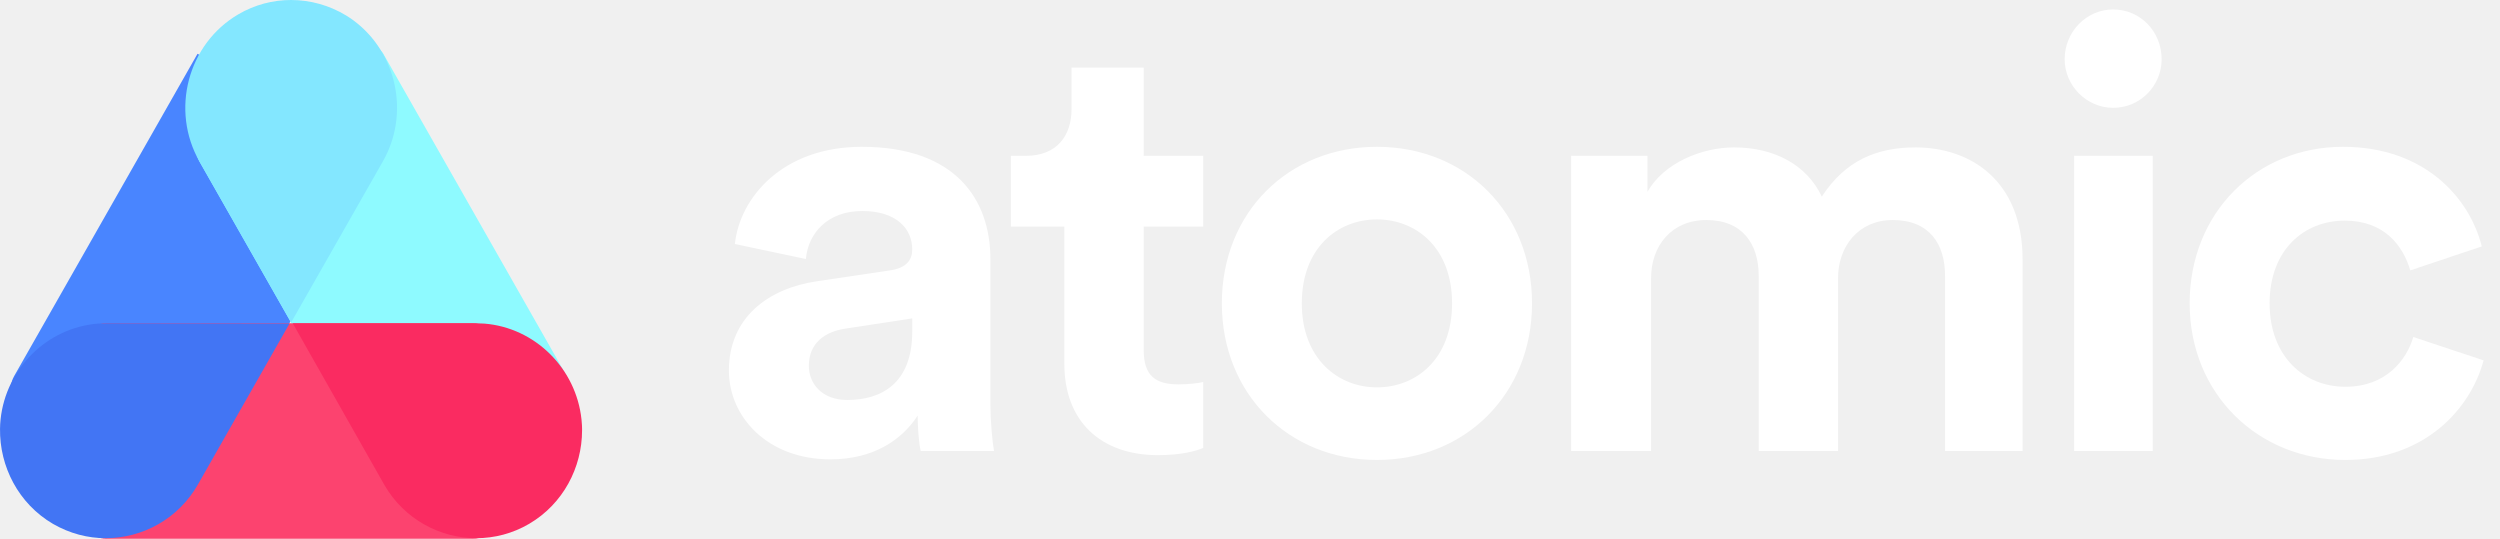
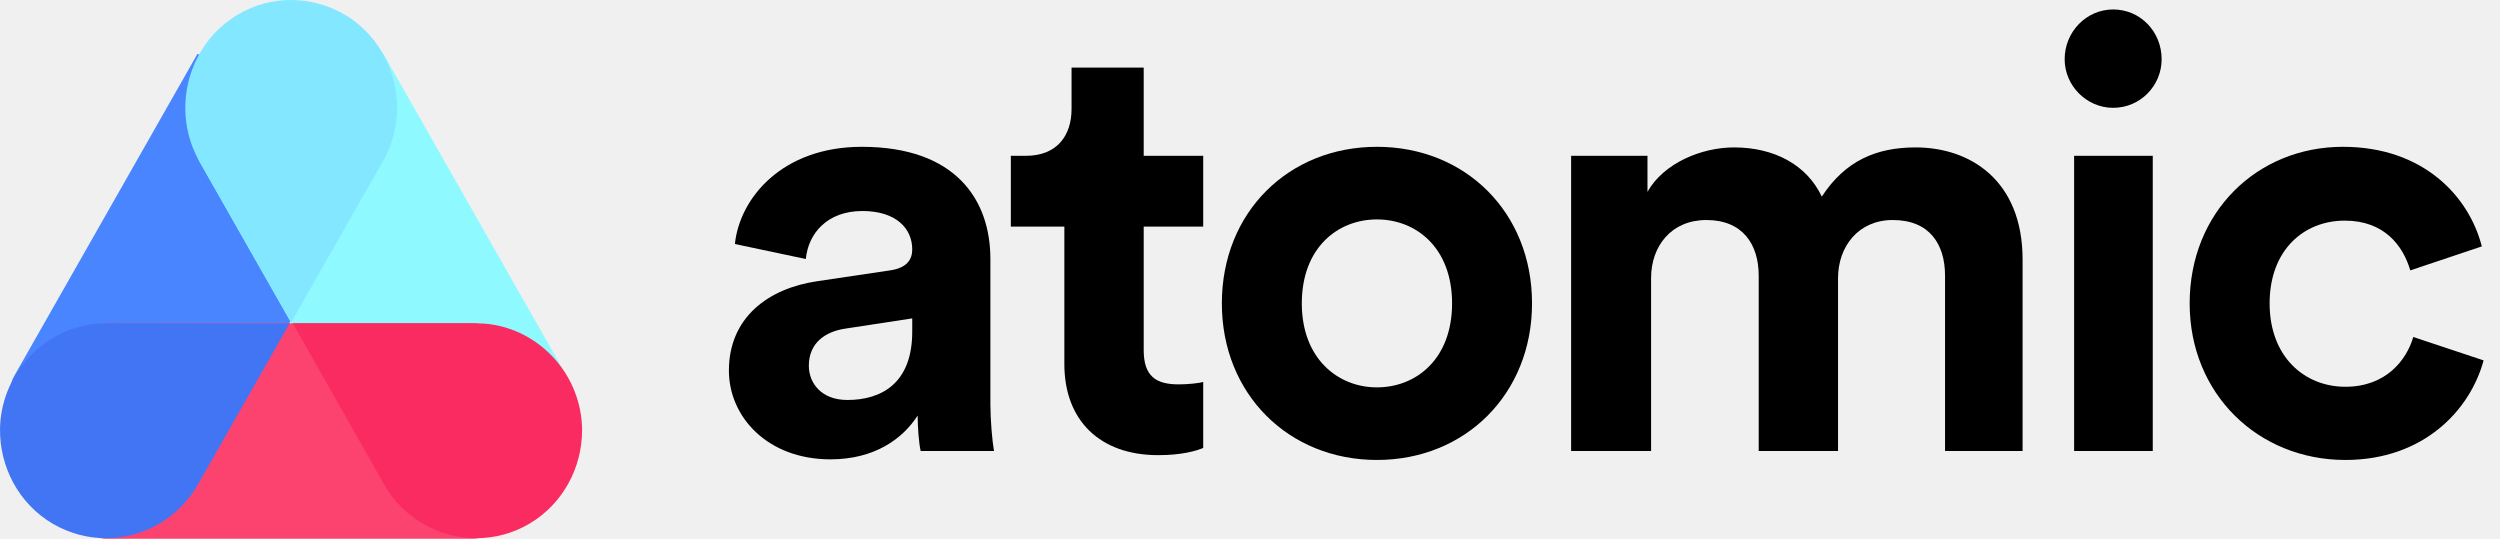
<svg xmlns="http://www.w3.org/2000/svg" width="116px" height="25px" viewBox="0 0 116 25" version="1.1">
  <defs />
  <g id="Page-5" stroke="none" stroke-width="1" fill="none" fill-rule="evenodd">
    <g id="Artboard-49" transform="translate(-43, -111)">
      <g id="logo" transform="translate(43, 111)">
-         <g id="atomic" transform="translate(34, 0.300003)" fill="#FFFFFF">
+         <g id="atomic" transform="translate(34, 0.300003)" fill="#000000">
          <path d="M3.921,12.748 L7.296,12.246 C8.076,12.135 8.328,11.745 8.328,11.273 C8.328,10.298 7.575,9.491 6.012,9.491 C4.395,9.491 3.502,10.521 3.391,11.718 L0.099,11.022 C0.322,8.879 2.303,6.512 5.985,6.512 C10.337,6.512 11.954,8.962 11.954,11.718 L11.954,18.454 C11.954,19.177 12.038,20.152 12.121,20.625 L8.719,20.625 C8.635,20.263 8.579,19.511 8.579,18.982 C7.882,20.068 6.57,21.014 4.534,21.014 C1.605,21.014 -0.179,19.038 -0.179,16.895 C-0.179,14.445 1.633,13.081 3.921,12.748 L3.921,12.748 Z M8.328,15.086 L8.328,14.473 L5.232,14.947 C4.284,15.086 3.53,15.615 3.53,16.672 C3.53,17.479 4.116,18.259 5.316,18.259 C6.877,18.259 8.328,17.507 8.328,15.086 L8.328,15.086 Z" id="Fill-1" />
          <path d="M19.068,6.93 L21.829,6.93 L21.829,10.215 L19.068,10.215 L19.068,15.948 C19.068,17.146 19.625,17.535 20.686,17.535 C21.132,17.535 21.634,17.479 21.829,17.424 L21.829,20.485 C21.494,20.625 20.825,20.819 19.737,20.819 C17.059,20.819 15.386,19.233 15.386,16.589 L15.386,10.215 L12.903,10.215 L12.903,6.93 L13.6,6.93 C15.051,6.93 15.72,5.984 15.72,4.759 L15.72,2.838 L19.068,2.838 L19.068,6.93" id="Fill-2" />
          <path d="M37.086,13.777 C37.086,17.981 33.99,21.042 29.89,21.042 C25.79,21.042 22.694,17.981 22.694,13.777 C22.694,9.547 25.79,6.512 29.89,6.512 C33.99,6.512 37.086,9.547 37.086,13.777 L37.086,13.777 Z M33.376,13.777 C33.376,11.189 31.703,9.881 29.89,9.881 C28.077,9.881 26.404,11.189 26.404,13.777 C26.404,16.338 28.077,17.674 29.89,17.674 C31.703,17.674 33.376,16.366 33.376,13.777 L33.376,13.777 Z" id="Fill-3" />
          <path d="M38.9,20.625 L38.9,6.93 L42.443,6.93 L42.443,8.6 C43.197,7.264 44.953,6.54 46.46,6.54 C48.328,6.54 49.835,7.348 50.532,8.823 C51.62,7.153 53.07,6.54 54.884,6.54 C57.422,6.54 59.848,8.071 59.848,11.745 L59.848,20.625 L56.25,20.625 L56.25,12.497 C56.25,11.022 55.525,9.909 53.823,9.909 C52.233,9.909 51.285,11.133 51.285,12.608 L51.285,20.625 L47.604,20.625 L47.604,12.497 C47.604,11.022 46.85,9.909 45.176,9.909 C43.559,9.909 42.61,11.105 42.61,12.608 L42.61,20.625 L38.9,20.625" id="Fill-4" />
          <path d="M64.05,0.139 C65.313,0.139 66.3,1.168 66.3,2.449 C66.3,3.673 65.313,4.703 64.05,4.703 C62.815,4.703 61.8,3.673 61.8,2.449 C61.8,1.168 62.815,0.139 64.05,0.139 L64.05,0.139 Z M62.239,6.93 L65.888,6.93 L65.888,20.625 L62.239,20.625 L62.239,6.93 Z" id="Fill-5" />
          <path d="M71.31,13.777 C71.31,16.255 72.928,17.646 74.824,17.646 C76.721,17.646 77.669,16.394 77.976,15.336 L81.239,16.422 C80.626,18.704 78.478,21.042 74.824,21.042 C70.779,21.042 67.6,17.981 67.6,13.777 C67.6,9.547 70.724,6.512 74.713,6.512 C78.45,6.512 80.57,8.823 81.156,11.133 L77.837,12.246 C77.502,11.105 76.637,9.937 74.796,9.937 C72.899,9.937 71.31,11.3 71.31,13.777" id="Fill-6" />
        </g>
        <g id="Logomark">
          <path d="M9.165,2.495 L0.656,17.45 C-0.699,19.83 8.279,24.047 9.189,22.448 L17.698,7.494" id="Left-2" fill="#4985FF" />
          <path d="M9.254,7.494 L17.763,22.448 C18.673,24.047 27.65,19.83 26.295,17.45 L17.786,2.495 C16.876,0.896 7.899,5.113 9.254,7.494 Z" id="Right-2" fill="#8EFAFF" />
          <path d="M4.926,15 C2.217,15 2.217,24.997 4.926,24.997 L21.944,24.997 C24.653,24.997 24.653,15 21.944,15 L4.926,15 Z" id="Bottom-2" fill="#FC436F" />
          <path d="M13.583,15 L17.822,22.477 C17.836,22.501 17.839,22.507 17.842,22.513 C18.764,24.094 20.413,24.972 22.102,24.972 C22.936,24.972 23.781,24.758 24.551,24.307 C26.127,23.383 27.008,21.695 27.008,19.964 C27.008,19.94 27.008,19.916 27.008,19.892 C27.007,19.869 27.007,19.847 27.006,19.825 C27.006,19.812 27.005,19.8 27.005,19.788 C27.004,19.769 27.004,19.751 27.003,19.733 C26.998,19.643 26.991,19.554 26.982,19.465 C26.731,17.094 24.829,15.205 22.474,15.015 C22.437,15.013 22.087,15 22.084,15 L13.583,15 Z" id="Bottom-right-2" fill="#FA2B61" />
          <path d="M4.924,15 C4.885,15 4.571,15.013 4.549,15.014 C2.179,15.205 0.277,17.094 0.026,19.465 C0.011,19.607 0.003,19.749 0.001,19.892 C-0.024,21.648 0.859,23.371 2.457,24.307 C3.248,24.763 4.082,24.972 4.906,24.972 C6.612,24.972 8.277,24.076 9.186,22.477 L13.433,15.014 L4.924,15 Z" id="Bottom-left-3" fill="#4275F4" />
          <path d="M11.057,0.665 C8.711,2.04 7.899,5.112 9.254,7.493 L13.506,14.966 L17.767,7.486 C19.033,5.261 18.407,2.433 16.405,0.95 C16.291,0.865 16.174,0.787 16.053,0.714 C15.283,0.247 14.399,0 13.503,0 C12.67,0 11.827,0.214 11.057,0.665 Z" id="Top-2" fill="#83E7FF" />
        </g>
      </g>
    </g>
  </g>
</svg>
